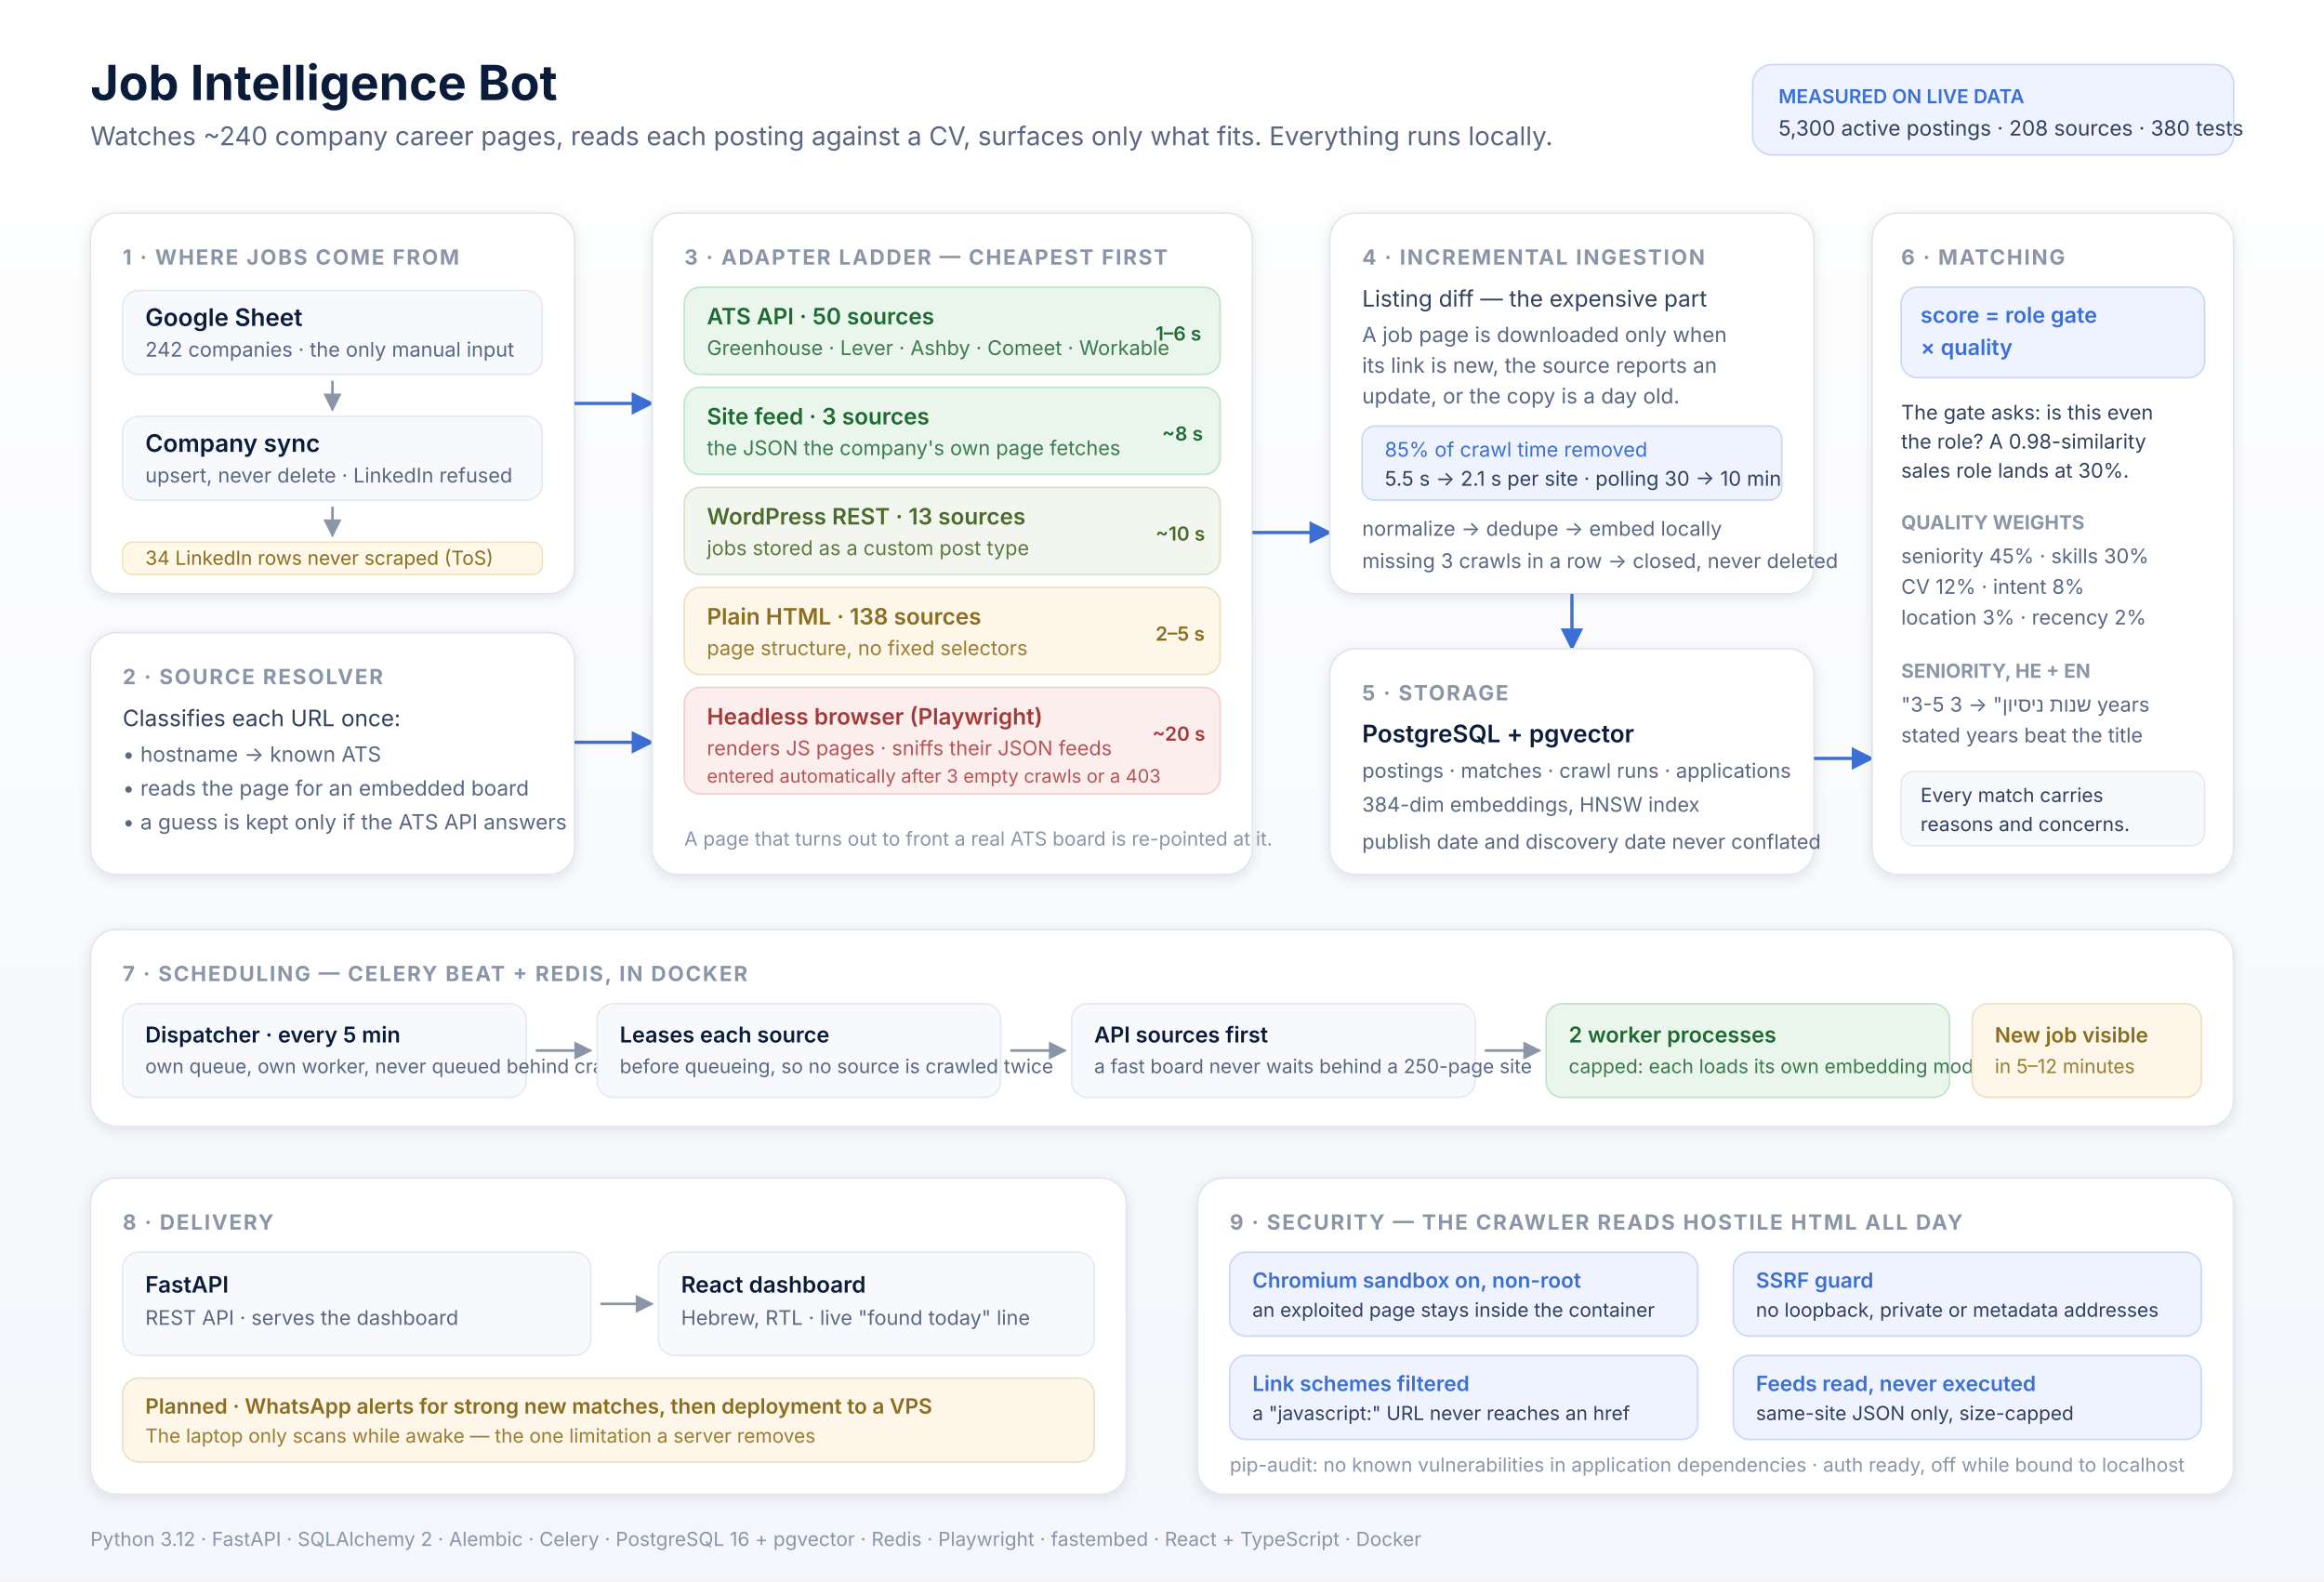
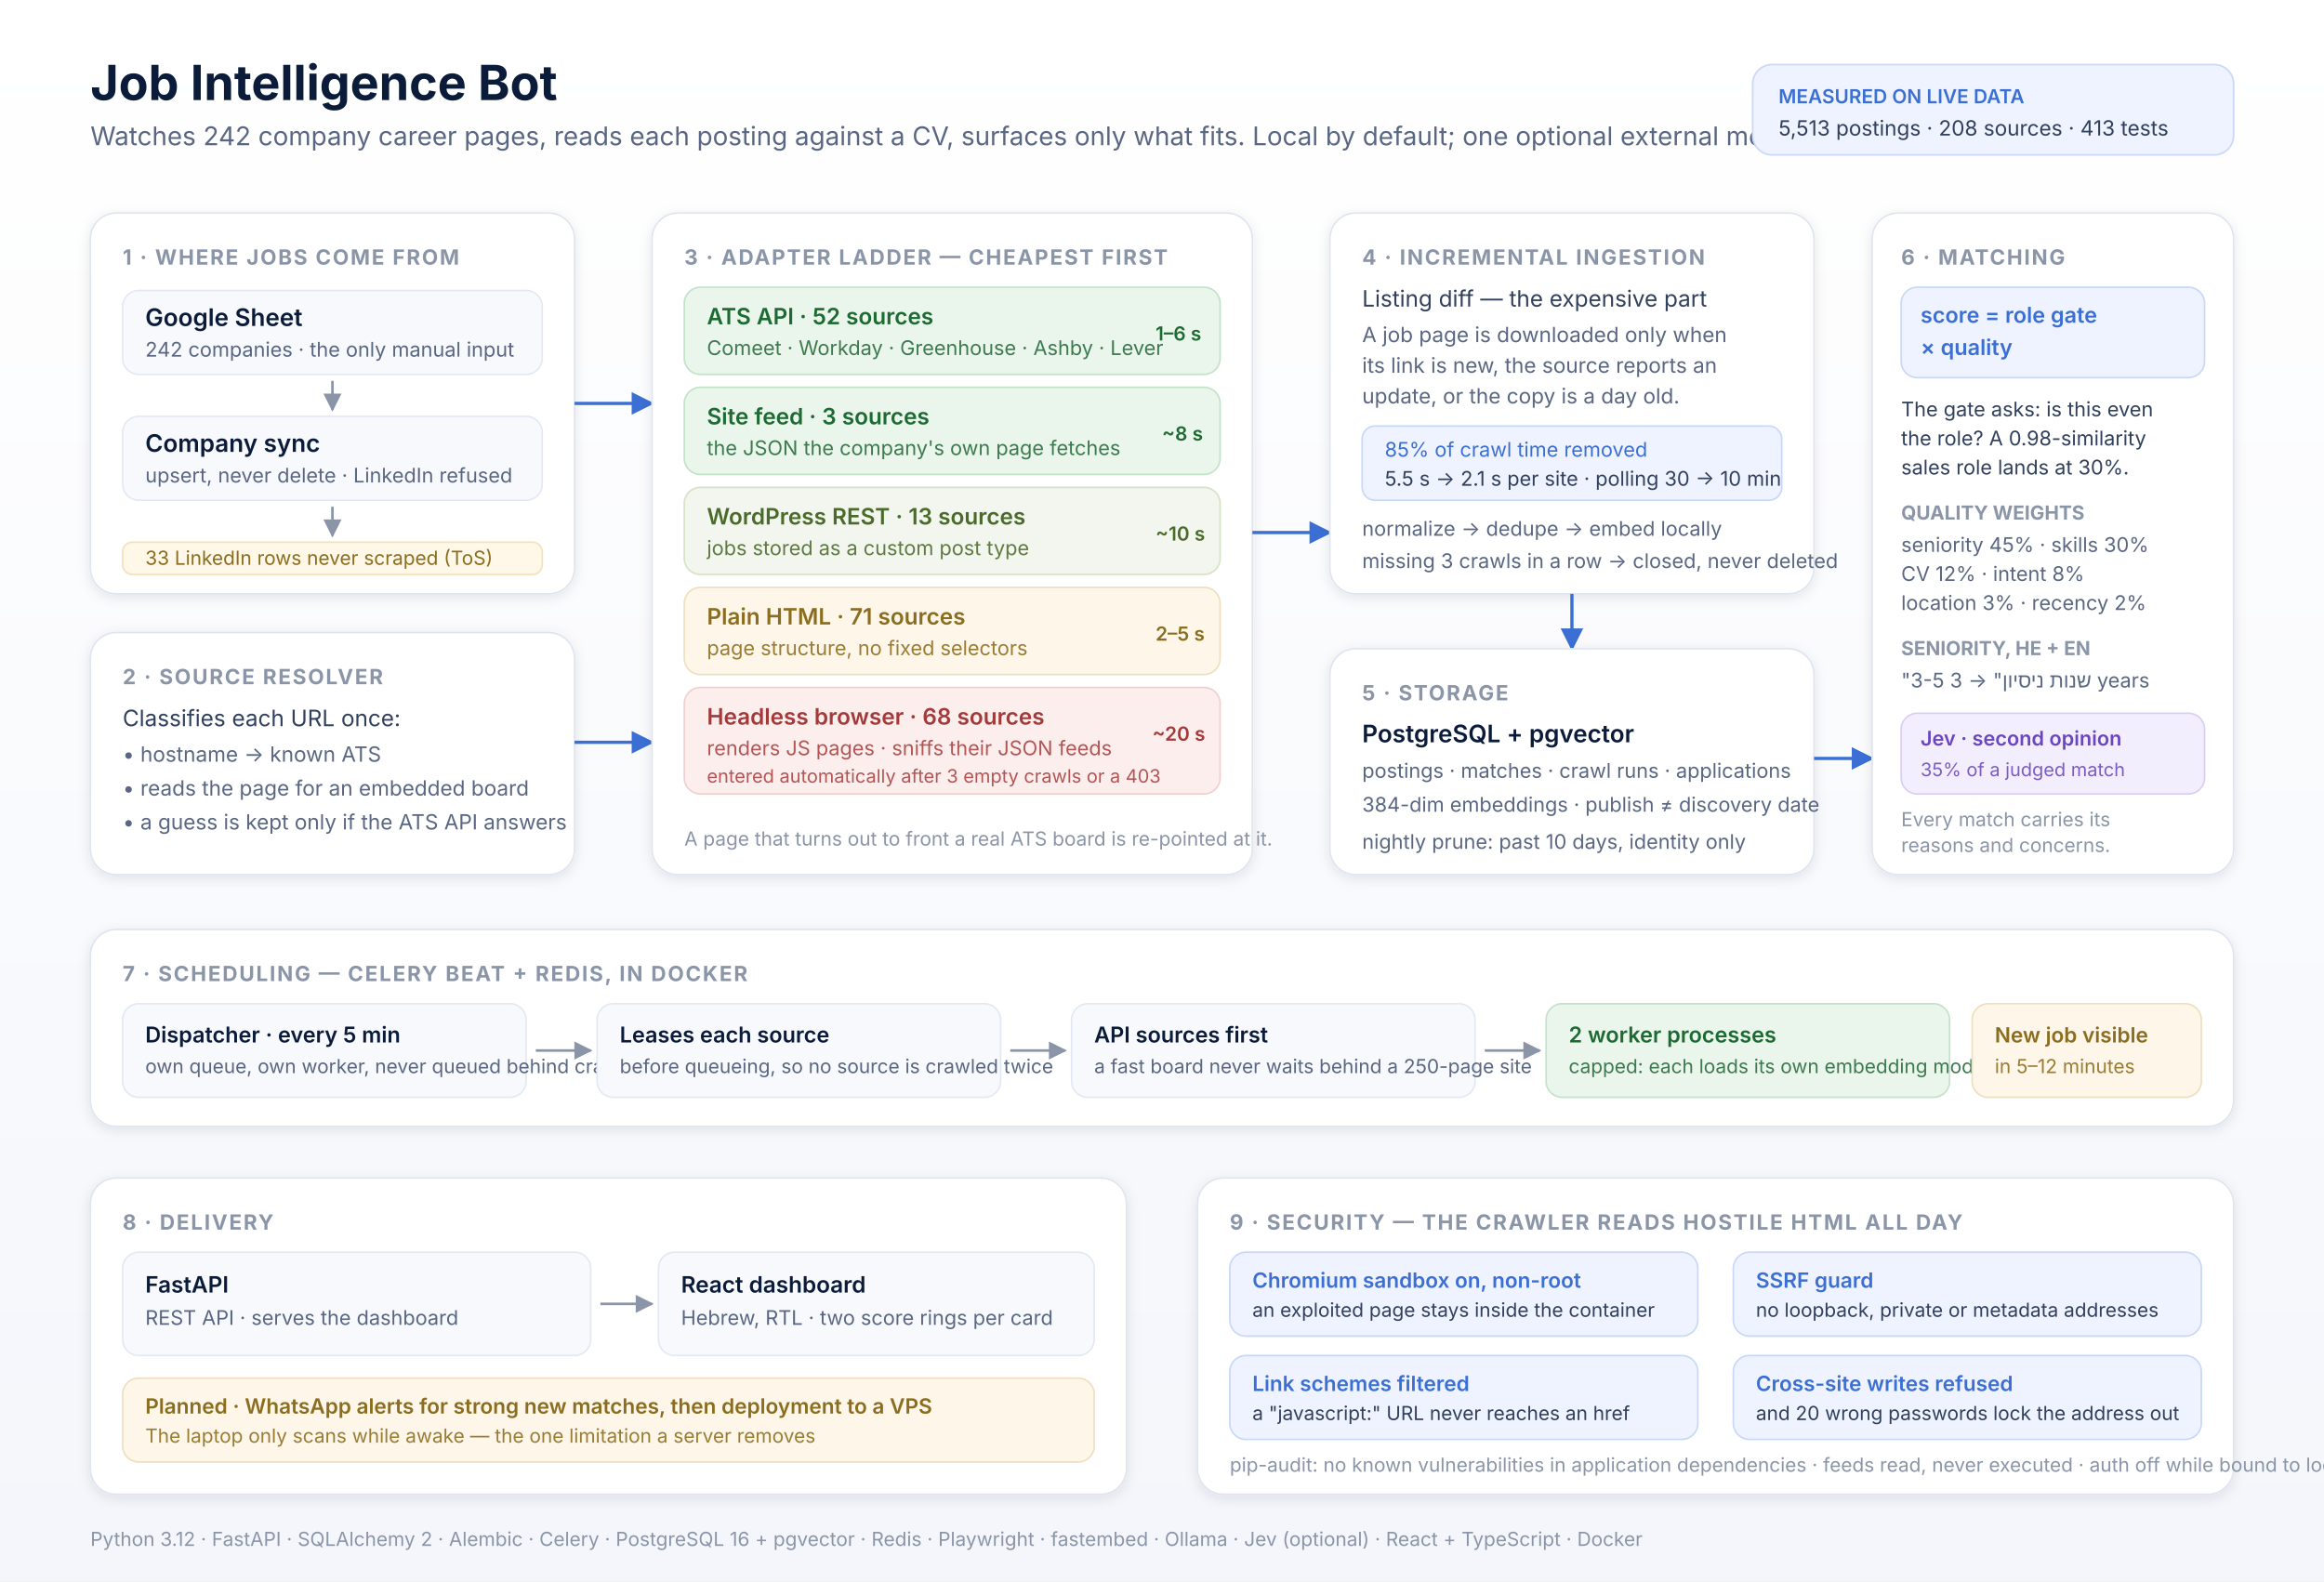
<svg xmlns="http://www.w3.org/2000/svg" viewBox="0 0 1440 980" width="1440" height="980" font-family="Inter, Segoe UI, Helvetica, Arial, sans-serif">
  <defs>
    <linearGradient id="bg" x1="0" y1="0" x2="0" y2="1">
      <stop offset="0%" stop-color="#ffffff" />
      <stop offset="100%" stop-color="#f4f6fb" />
    </linearGradient>
    <marker id="arrow" viewBox="0 0 10 10" refX="9" refY="5" markerWidth="7" markerHeight="7" orient="auto-start-reverse">
      <path d="M 0 0 L 10 5 L 0 10 z" fill="#8b95a8" />
    </marker>
    <marker id="arrowAccent" viewBox="0 0 10 10" refX="9" refY="5" markerWidth="7" markerHeight="7" orient="auto-start-reverse">
      <path d="M 0 0 L 10 5 L 0 10 z" fill="#3b6fd4" />
    </marker>
    <filter id="card" x="-20%" y="-20%" width="140%" height="140%">
      <feDropShadow dx="0" dy="2" stdDeviation="4" flood-color="#0b1b3a" flood-opacity="0.10" />
    </filter>
  </defs>
  <rect width="1440" height="980" fill="url(#bg)" />
  <text x="56" y="62" font-size="30" font-weight="700" fill="#0b1b3a">Job Intelligence Bot</text>
-   <text x="56" y="90" font-size="16" fill="#5a6782">Watches ~240 company career pages, reads each posting against a CV, surfaces only what fits. Everything runs locally.</text>
+   <text x="56" y="90" font-size="16" fill="#5a6782">Watches 242 company career pages, reads each posting against a CV, surfaces only what fits. Local by default; one optional external model.</text>
  <g transform="translate(1086,40)">
    <rect width="298" height="56" rx="12" fill="#eef3ff" stroke="#c9d8f7" />
    <text x="16" y="24" font-size="12" font-weight="600" fill="#3b6fd4">MEASURED ON LIVE DATA</text>
-     <text x="16" y="44" font-size="13" fill="#31405c">5,300 active postings · 208 sources · 380 tests</text>
+     <text x="16" y="44" font-size="13" fill="#31405c">5,513 postings · 208 sources · 413 tests</text>
  </g>
  <g transform="translate(56,132)">
    <rect width="300" height="236" rx="16" fill="#ffffff" stroke="#dfe5f0" filter="url(#card)" />
    <text x="20" y="32" font-size="13" font-weight="700" fill="#8b95a8" letter-spacing="1">1 · WHERE JOBS COME FROM</text>
    <rect x="20" y="48" width="260" height="52" rx="10" fill="#f7f9fd" stroke="#e3e9f4" />
    <text x="34" y="70" font-size="15" font-weight="600" fill="#0b1b3a">Google Sheet</text>
    <text x="34" y="89" font-size="12.5" fill="#5a6782">242 companies · the only manual input</text>
    <path d="M150 104 L150 122" stroke="#8b95a8" stroke-width="1.6" marker-end="url(#arrow)" />
    <rect x="20" y="126" width="260" height="52" rx="10" fill="#f7f9fd" stroke="#e3e9f4" />
    <text x="34" y="148" font-size="15" font-weight="600" fill="#0b1b3a">Company sync</text>
    <text x="34" y="167" font-size="12.5" fill="#5a6782">upsert, never delete · LinkedIn refused</text>
    <path d="M150 182 L150 200" stroke="#8b95a8" stroke-width="1.6" marker-end="url(#arrow)" />
    <rect x="20" y="204" width="260" height="20" rx="6" fill="#fff8e8" stroke="#f3e2b8" />
-     <text x="34" y="218" font-size="12" fill="#8a6d1f">34 LinkedIn rows never scraped (ToS)</text>
+     <text x="34" y="218" font-size="12" fill="#8a6d1f">33 LinkedIn rows never scraped (ToS)</text>
  </g>
  <g transform="translate(56,392)">
    <rect width="300" height="150" rx="16" fill="#ffffff" stroke="#dfe5f0" filter="url(#card)" />
    <text x="20" y="32" font-size="13" font-weight="700" fill="#8b95a8" letter-spacing="1">2 · SOURCE RESOLVER</text>
    <text x="20" y="58" font-size="14" fill="#31405c">Classifies each URL once:</text>
    <text x="20" y="80" font-size="13" fill="#5a6782">• hostname → known ATS</text>
    <text x="20" y="101" font-size="13" fill="#5a6782">• reads the page for an embedded board</text>
    <text x="20" y="122" font-size="13" fill="#5a6782">• a guess is kept only if the ATS API answers</text>
-     <rect x="20" y="130" width="260" height="0" fill="none" />
  </g>
  <path d="M356 250 L404 250" stroke="#3b6fd4" stroke-width="2" marker-end="url(#arrowAccent)" />
  <path d="M356 460 L404 460" stroke="#3b6fd4" stroke-width="2" marker-end="url(#arrowAccent)" />
  <g transform="translate(404,132)">
    <rect width="372" height="410" rx="16" fill="#ffffff" stroke="#dfe5f0" filter="url(#card)" />
    <text x="20" y="32" font-size="13" font-weight="700" fill="#8b95a8" letter-spacing="1">3 · ADAPTER LADDER — CHEAPEST FIRST</text>
    <g transform="translate(20,46)">
      <rect width="332" height="54" rx="10" fill="#eaf5ec" stroke="#c3e2ca" />
-       <text x="14" y="23" font-size="14" font-weight="600" fill="#1d6b33">ATS API · 50 sources</text>
-       <text x="14" y="42" font-size="12.5" fill="#3d7a4f">Greenhouse · Lever · Ashby · Comeet · Workable</text>
+       <text x="14" y="23" font-size="14" font-weight="600" fill="#1d6b33">ATS API · 52 sources</text>
+       <text x="14" y="42" font-size="12.5" fill="#3d7a4f">Comeet · Workday · Greenhouse · Ashby · Lever</text>
      <text x="292" y="33" font-size="12" font-weight="600" fill="#1d6b33">1–6 s</text>
    </g>
    <g transform="translate(20,108)">
      <rect width="332" height="54" rx="10" fill="#eaf5ec" stroke="#c3e2ca" />
      <text x="14" y="23" font-size="14" font-weight="600" fill="#1d6b33">Site feed · 3 sources</text>
      <text x="14" y="42" font-size="12.5" fill="#3d7a4f">the JSON the company's own page fetches</text>
      <text x="296" y="33" font-size="12" font-weight="600" fill="#1d6b33">~8 s</text>
    </g>
    <g transform="translate(20,170)">
      <rect width="332" height="54" rx="10" fill="#f2f6ee" stroke="#d6e3c8" />
      <text x="14" y="23" font-size="14" font-weight="600" fill="#4a6b2a">WordPress REST · 13 sources</text>
      <text x="14" y="42" font-size="12.5" fill="#5f7a42">jobs stored as a custom post type</text>
      <text x="292" y="33" font-size="12" font-weight="600" fill="#4a6b2a">~10 s</text>
    </g>
    <g transform="translate(20,232)">
      <rect width="332" height="54" rx="10" fill="#fdf6e9" stroke="#efdfc0" />
-       <text x="14" y="23" font-size="14" font-weight="600" fill="#8a6d1f">Plain HTML · 138 sources</text>
+       <text x="14" y="23" font-size="14" font-weight="600" fill="#8a6d1f">Plain HTML · 71 sources</text>
      <text x="14" y="42" font-size="12.5" fill="#9a7d33">page structure, no fixed selectors</text>
      <text x="292" y="33" font-size="12" font-weight="600" fill="#8a6d1f">2–5 s</text>
    </g>
    <g transform="translate(20,294)">
      <rect width="332" height="66" rx="10" fill="#fdeeee" stroke="#f2cfcf" />
-       <text x="14" y="23" font-size="14" font-weight="600" fill="#a33a3a">Headless browser (Playwright)</text>
+       <text x="14" y="23" font-size="14" font-weight="600" fill="#a33a3a">Headless browser · 68 sources</text>
      <text x="14" y="42" font-size="12.5" fill="#b35555">renders JS pages · sniffs their JSON feeds</text>
      <text x="14" y="59" font-size="11.5" fill="#b35555">entered automatically after 3 empty crawls or a 403</text>
      <text x="290" y="33" font-size="12" font-weight="600" fill="#a33a3a">~20 s</text>
    </g>
    <text x="20" y="392" font-size="12" fill="#8b95a8">A page that turns out to front a real ATS board is re-pointed at it.</text>
  </g>
  <path d="M776 330 L824 330" stroke="#3b6fd4" stroke-width="2" marker-end="url(#arrowAccent)" />
  <g transform="translate(824,132)">
    <rect width="300" height="236" rx="16" fill="#ffffff" stroke="#dfe5f0" filter="url(#card)" />
    <text x="20" y="32" font-size="13" font-weight="700" fill="#8b95a8" letter-spacing="1">4 · INCREMENTAL INGESTION</text>
    <text x="20" y="58" font-size="14" fill="#31405c">Listing diff — the expensive part</text>
    <text x="20" y="80" font-size="13" fill="#5a6782">A job page is downloaded only when</text>
    <text x="20" y="99" font-size="13" fill="#5a6782">its link is new, the source reports an</text>
    <text x="20" y="118" font-size="13" fill="#5a6782">update, or the copy is a day old.</text>
    <rect x="20" y="132" width="260" height="46" rx="8" fill="#eef3ff" stroke="#c9d8f7" />
    <text x="34" y="151" font-size="12.5" fill="#3b6fd4">85% of crawl time removed</text>
    <text x="34" y="169" font-size="12.5" fill="#31405c">5.5 s → 2.1 s per site · polling 30 → 10 min</text>
    <text x="20" y="200" font-size="12.5" fill="#5a6782">normalize → dedupe → embed locally</text>
    <text x="20" y="220" font-size="12.5" fill="#5a6782">missing 3 crawls in a row → closed, never deleted</text>
  </g>
  <path d="M974 368 L974 402" stroke="#3b6fd4" stroke-width="2" marker-end="url(#arrowAccent)" />
  <g transform="translate(824,402)">
    <rect width="300" height="140" rx="16" fill="#ffffff" stroke="#dfe5f0" filter="url(#card)" />
    <text x="20" y="32" font-size="13" font-weight="700" fill="#8b95a8" letter-spacing="1">5 · STORAGE</text>
    <text x="20" y="58" font-size="15" font-weight="600" fill="#0b1b3a">PostgreSQL + pgvector</text>
    <text x="20" y="80" font-size="12.5" fill="#5a6782">postings · matches · crawl runs · applications</text>
-     <text x="20" y="101" font-size="12.5" fill="#5a6782">384-dim embeddings, HNSW index</text>
-     <text x="20" y="124" font-size="12.5" fill="#5a6782">publish date and discovery date never conflated</text>
+     <text x="20" y="101" font-size="12.5" fill="#5a6782">384-dim embeddings · publish ≠ discovery date</text>
+     <text x="20" y="124" font-size="12.5" fill="#5a6782">nightly prune: past 10 days, identity only</text>
  </g>
  <path d="M1124 470 L1160 470" stroke="#3b6fd4" stroke-width="2" marker-end="url(#arrowAccent)" />
  <g transform="translate(1160,132)">
    <rect width="224" height="410" rx="16" fill="#ffffff" stroke="#dfe5f0" filter="url(#card)" />
    <text x="18" y="32" font-size="13" font-weight="700" fill="#8b95a8" letter-spacing="1">6 · MATCHING</text>
    <rect x="18" y="46" width="188" height="56" rx="10" fill="#eef3ff" stroke="#c9d8f7" />
    <text x="30" y="68" font-size="13.5" font-weight="600" fill="#3b6fd4">score = role gate</text>
    <text x="30" y="88" font-size="13.5" font-weight="600" fill="#3b6fd4">× quality</text>
-     <text x="18" y="128" font-size="12.5" fill="#31405c">The gate asks: is this even</text>
-     <text x="18" y="146" font-size="12.5" fill="#31405c">the role? A 0.98-similarity</text>
-     <text x="18" y="164" font-size="12.5" fill="#31405c">sales role lands at 30%.</text>
-     <text x="18" y="196" font-size="12" font-weight="700" fill="#8b95a8">QUALITY WEIGHTS</text>
-     <text x="18" y="217" font-size="12.5" fill="#5a6782">seniority 45% · skills 30%</text>
-     <text x="18" y="236" font-size="12.5" fill="#5a6782">CV 12% · intent 8%</text>
-     <text x="18" y="255" font-size="12.5" fill="#5a6782">location 3% · recency 2%</text>
-     <text x="18" y="288" font-size="12" font-weight="700" fill="#8b95a8">SENIORITY, HE + EN</text>
-     <text x="18" y="309" font-size="12.5" fill="#5a6782">"3-5 שנות ניסיון" → 3 years</text>
-     <text x="18" y="328" font-size="12.5" fill="#5a6782">stated years beat the title</text>
-     <rect x="18" y="346" width="188" height="46" rx="8" fill="#f7f9fd" stroke="#e3e9f4" />
-     <text x="30" y="365" font-size="12" fill="#31405c">Every match carries</text>
-     <text x="30" y="383" font-size="12" fill="#31405c">reasons and concerns.</text>
+     <text x="18" y="126" font-size="12.5" fill="#31405c">The gate asks: is this even</text>
+     <text x="18" y="144" font-size="12.5" fill="#31405c">the role? A 0.98-similarity</text>
+     <text x="18" y="162" font-size="12.5" fill="#31405c">sales role lands at 30%.</text>
+     <text x="18" y="190" font-size="12" font-weight="700" fill="#8b95a8">QUALITY WEIGHTS</text>
+     <text x="18" y="210" font-size="12.5" fill="#5a6782">seniority 45% · skills 30%</text>
+     <text x="18" y="228" font-size="12.5" fill="#5a6782">CV 12% · intent 8%</text>
+     <text x="18" y="246" font-size="12.5" fill="#5a6782">location 3% · recency 2%</text>
+     <text x="18" y="274" font-size="12" font-weight="700" fill="#8b95a8">SENIORITY, HE + EN</text>
+     <text x="18" y="294" font-size="12.5" fill="#5a6782">"3-5 שנות ניסיון" → 3 years</text>
+     <rect x="18" y="310" width="188" height="50" rx="10" fill="#f3eefe" stroke="#d9cdf5" />
+     <text x="30" y="330" font-size="12.5" font-weight="600" fill="#6b46c1">Jev · second opinion</text>
+     <text x="30" y="349" font-size="11.5" fill="#7c5cc4">35% of a judged match</text>
+     <text x="18" y="380" font-size="12" fill="#8b95a8">Every match carries its</text>
+     <text x="18" y="396" font-size="12" fill="#8b95a8">reasons and concerns.</text>
  </g>
  <g transform="translate(56,576)">
    <rect width="1328" height="122" rx="16" fill="#ffffff" stroke="#dfe5f0" filter="url(#card)" />
    <text x="20" y="32" font-size="13" font-weight="700" fill="#8b95a8" letter-spacing="1">7 · SCHEDULING — CELERY BEAT + REDIS, IN DOCKER</text>
    <g transform="translate(20,46)">
      <rect width="250" height="58" rx="10" fill="#f7f9fd" stroke="#e3e9f4" />
      <text x="14" y="24" font-size="13.5" font-weight="600" fill="#0b1b3a">Dispatcher · every 5 min</text>
      <text x="14" y="43" font-size="12" fill="#5a6782">own queue, own worker, never queued behind crawls</text>
    </g>
    <path d="M276 75 L310 75" stroke="#8b95a8" stroke-width="1.6" marker-end="url(#arrow)" />
    <g transform="translate(314,46)">
      <rect width="250" height="58" rx="10" fill="#f7f9fd" stroke="#e3e9f4" />
      <text x="14" y="24" font-size="13.5" font-weight="600" fill="#0b1b3a">Leases each source</text>
      <text x="14" y="43" font-size="12" fill="#5a6782">before queueing, so no source is crawled twice</text>
    </g>
    <path d="M570 75 L604 75" stroke="#8b95a8" stroke-width="1.6" marker-end="url(#arrow)" />
    <g transform="translate(608,46)">
      <rect width="250" height="58" rx="10" fill="#f7f9fd" stroke="#e3e9f4" />
      <text x="14" y="24" font-size="13.5" font-weight="600" fill="#0b1b3a">API sources first</text>
      <text x="14" y="43" font-size="12" fill="#5a6782">a fast board never waits behind a 250-page site</text>
    </g>
    <path d="M864 75 L898 75" stroke="#8b95a8" stroke-width="1.6" marker-end="url(#arrow)" />
    <g transform="translate(902,46)">
      <rect width="250" height="58" rx="10" fill="#eaf5ec" stroke="#c3e2ca" />
      <text x="14" y="24" font-size="13.5" font-weight="600" fill="#1d6b33">2 worker processes</text>
      <text x="14" y="43" font-size="12" fill="#3d7a4f">capped: each loads its own embedding model</text>
    </g>
    <g transform="translate(1166,46)">
      <rect width="142" height="58" rx="10" fill="#fdf6e9" stroke="#efdfc0" />
      <text x="14" y="24" font-size="13" font-weight="600" fill="#8a6d1f">New job visible</text>
      <text x="14" y="43" font-size="12" fill="#9a7d33">in 5–12 minutes</text>
    </g>
  </g>
  <g transform="translate(56,730)">
    <rect width="642" height="196" rx="16" fill="#ffffff" stroke="#dfe5f0" filter="url(#card)" />
    <text x="20" y="32" font-size="13" font-weight="700" fill="#8b95a8" letter-spacing="1">8 · DELIVERY</text>
    <g transform="translate(20,46)">
      <rect width="290" height="64" rx="10" fill="#f7f9fd" stroke="#e3e9f4" />
      <text x="14" y="25" font-size="14" font-weight="600" fill="#0b1b3a">FastAPI</text>
      <text x="14" y="45" font-size="12.5" fill="#5a6782">REST API · serves the dashboard</text>
    </g>
    <path d="M316 78 L348 78" stroke="#8b95a8" stroke-width="1.6" marker-end="url(#arrow)" />
    <g transform="translate(352,46)">
      <rect width="270" height="64" rx="10" fill="#f7f9fd" stroke="#e3e9f4" />
      <text x="14" y="25" font-size="14" font-weight="600" fill="#0b1b3a">React dashboard</text>
-       <text x="14" y="45" font-size="12.5" fill="#5a6782">Hebrew, RTL · live "found today" line</text>
+       <text x="14" y="45" font-size="12.5" fill="#5a6782">Hebrew, RTL · two score rings per card</text>
    </g>
    <g transform="translate(20,124)">
      <rect width="602" height="52" rx="10" fill="#fdf6e9" stroke="#efdfc0" />
      <text x="14" y="22" font-size="13" font-weight="600" fill="#8a6d1f">Planned · WhatsApp alerts for strong new matches, then deployment to a VPS</text>
      <text x="14" y="40" font-size="12" fill="#9a7d33">The laptop only scans while awake — the one limitation a server removes</text>
    </g>
  </g>
  <g transform="translate(742,730)">
    <rect width="642" height="196" rx="16" fill="#ffffff" stroke="#dfe5f0" filter="url(#card)" />
    <text x="20" y="32" font-size="13" font-weight="700" fill="#8b95a8" letter-spacing="1">9 · SECURITY — THE CRAWLER READS HOSTILE HTML ALL DAY</text>
    <g transform="translate(20,46)">
      <rect width="290" height="52" rx="10" fill="#eef3ff" stroke="#c9d8f7" />
      <text x="14" y="22" font-size="13" font-weight="600" fill="#3b6fd4">Chromium sandbox on, non-root</text>
      <text x="14" y="40" font-size="12" fill="#31405c">an exploited page stays inside the container</text>
    </g>
    <g transform="translate(332,46)">
      <rect width="290" height="52" rx="10" fill="#eef3ff" stroke="#c9d8f7" />
      <text x="14" y="22" font-size="13" font-weight="600" fill="#3b6fd4">SSRF guard</text>
      <text x="14" y="40" font-size="12" fill="#31405c">no loopback, private or metadata addresses</text>
    </g>
    <g transform="translate(20,110)">
      <rect width="290" height="52" rx="10" fill="#eef3ff" stroke="#c9d8f7" />
      <text x="14" y="22" font-size="13" font-weight="600" fill="#3b6fd4">Link schemes filtered</text>
      <text x="14" y="40" font-size="12" fill="#31405c">a "javascript:" URL never reaches an href</text>
    </g>
    <g transform="translate(332,110)">
      <rect width="290" height="52" rx="10" fill="#eef3ff" stroke="#c9d8f7" />
-       <text x="14" y="22" font-size="13" font-weight="600" fill="#3b6fd4">Feeds read, never executed</text>
-       <text x="14" y="40" font-size="12" fill="#31405c">same-site JSON only, size-capped</text>
-     </g>
-     <text x="20" y="182" font-size="12" fill="#8b95a8">pip-audit: no known vulnerabilities in application dependencies · auth ready, off while bound to localhost</text>
-   </g>
-   <text x="56" y="958" font-size="12" fill="#8b95a8">Python 3.12 · FastAPI · SQLAlchemy 2 · Alembic · Celery · PostgreSQL 16 + pgvector · Redis · Playwright · fastembed · React + TypeScript · Docker</text>
+       <text x="14" y="22" font-size="13" font-weight="600" fill="#3b6fd4">Cross-site writes refused</text>
+       <text x="14" y="40" font-size="12" fill="#31405c">and 20 wrong passwords lock the address out</text>
+     </g>
+     <text x="20" y="182" font-size="12" fill="#8b95a8">pip-audit: no known vulnerabilities in application dependencies · feeds read, never executed · auth off while bound to localhost</text>
+   </g>
+   <text x="56" y="958" font-size="12" fill="#8b95a8">Python 3.12 · FastAPI · SQLAlchemy 2 · Alembic · Celery · PostgreSQL 16 + pgvector · Redis · Playwright · fastembed · Ollama · Jev (optional) · React + TypeScript · Docker</text>
</svg>
